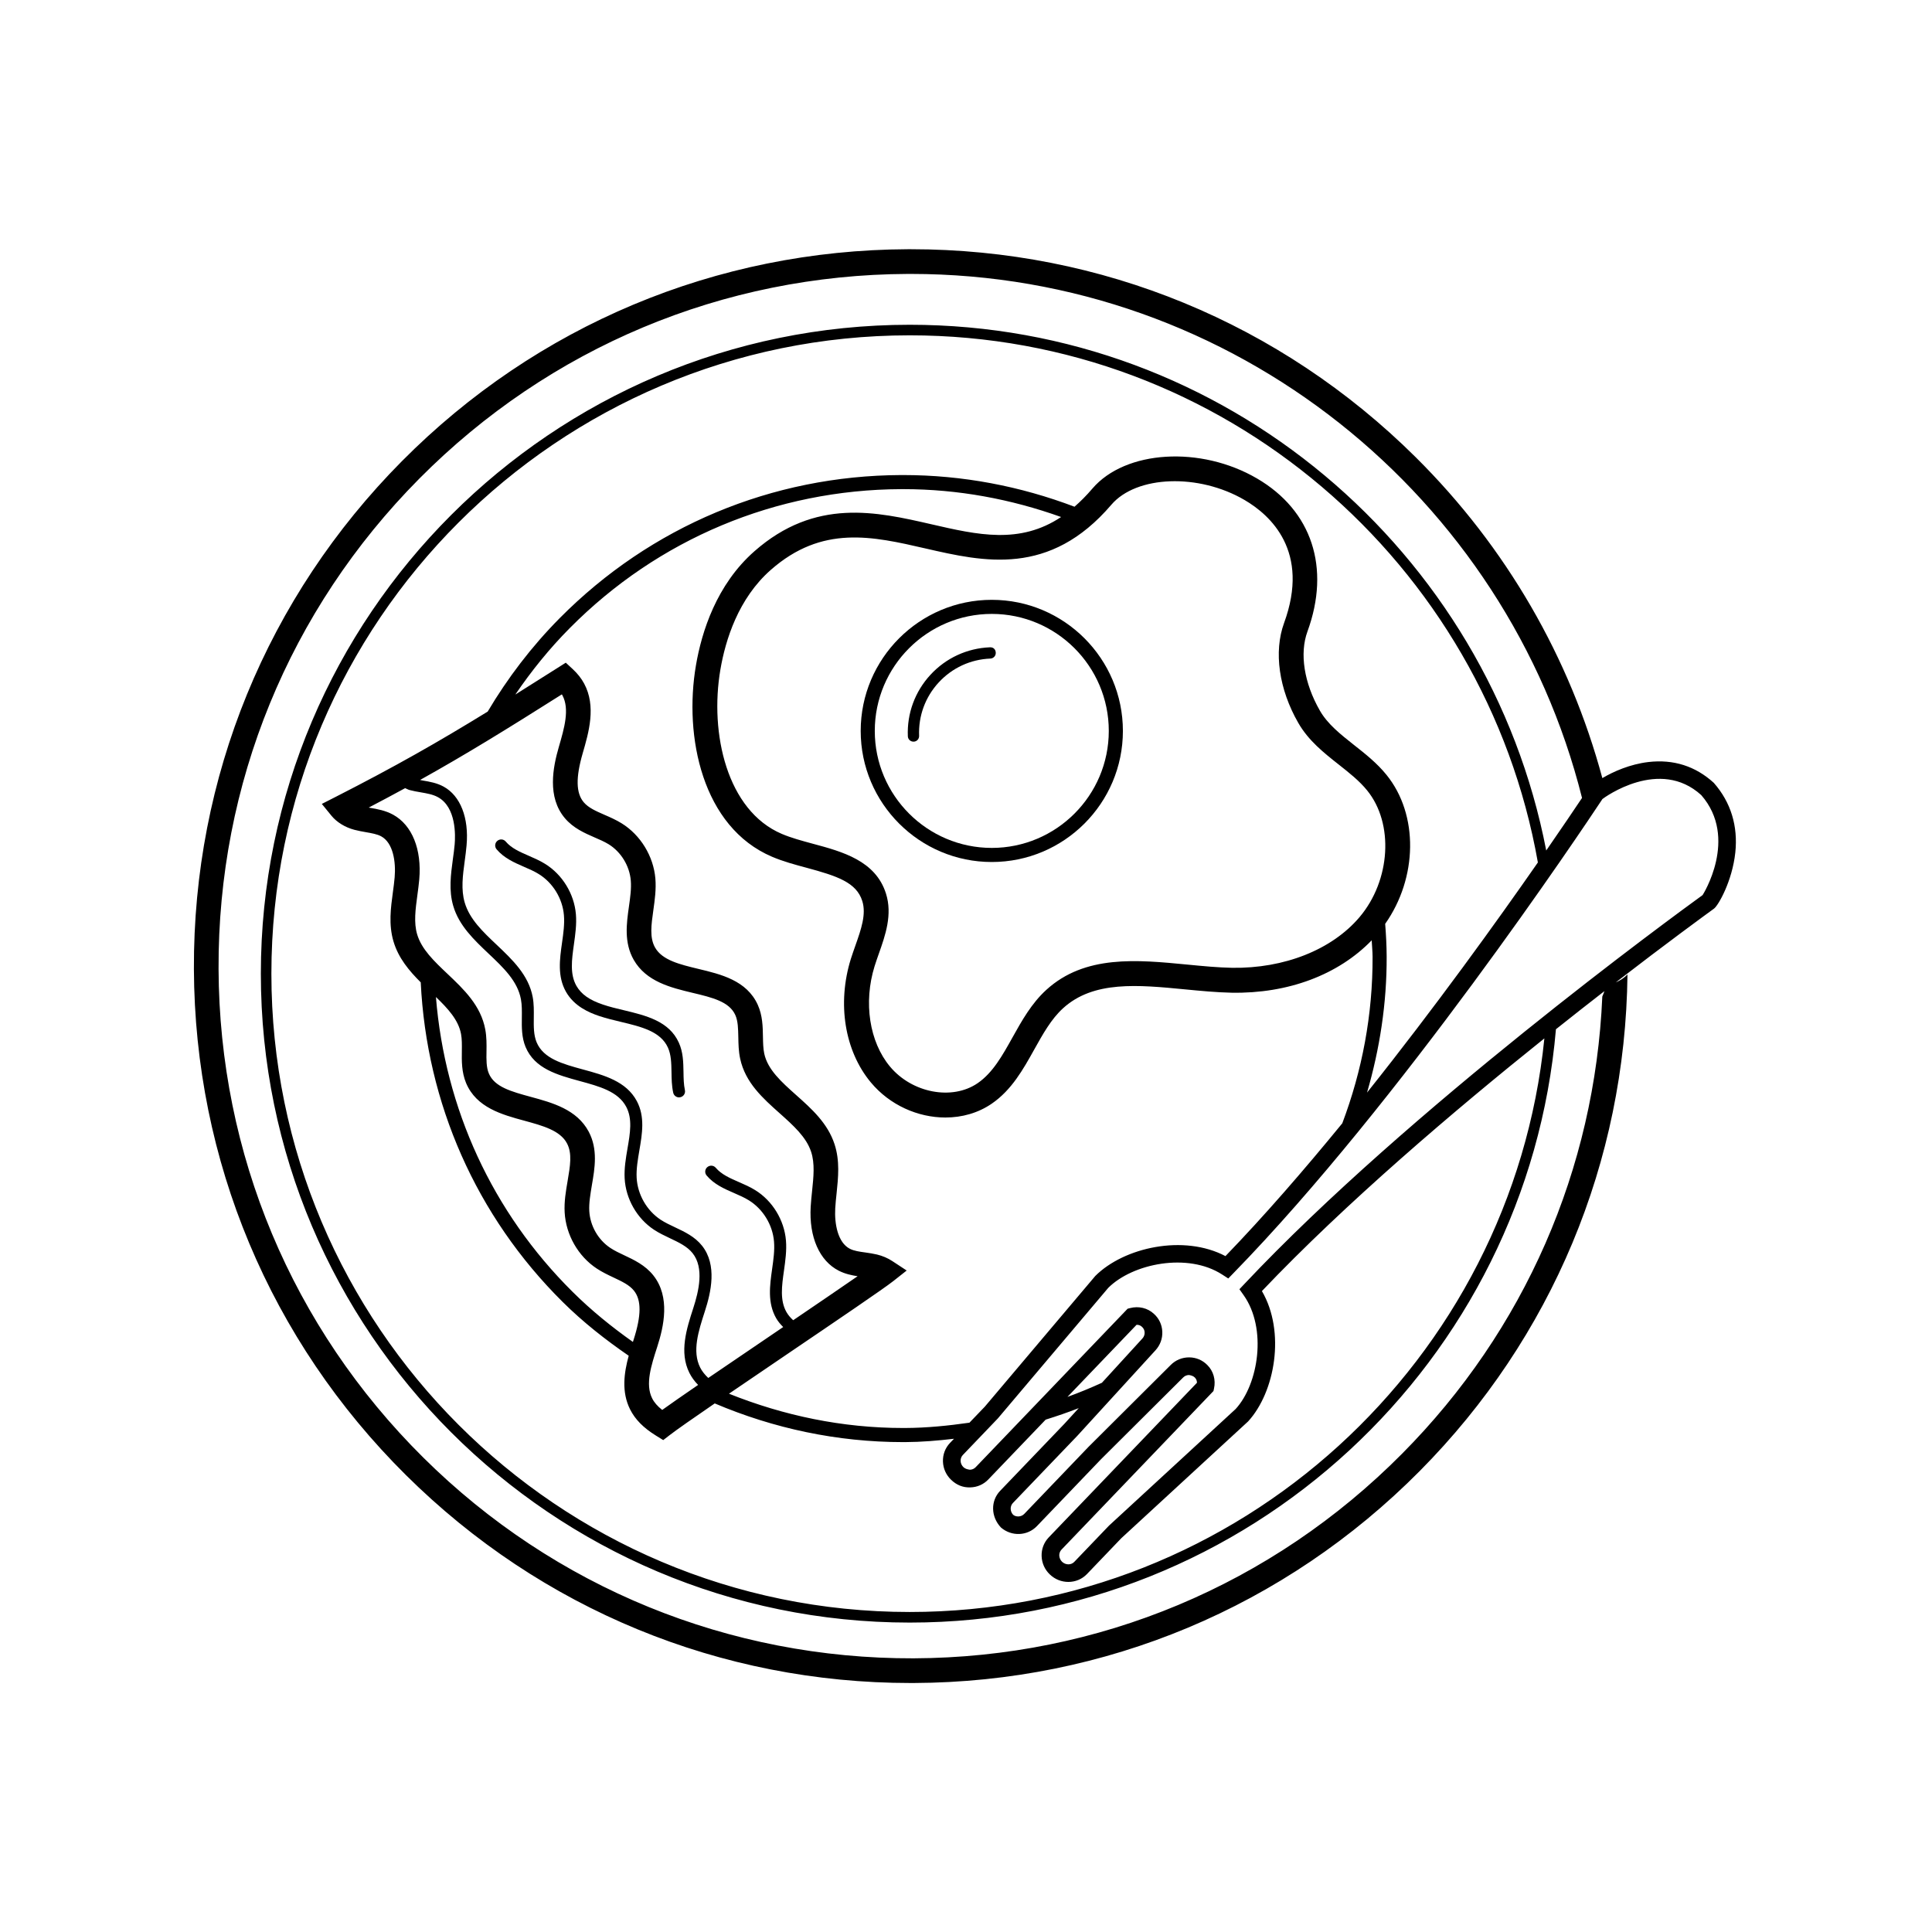
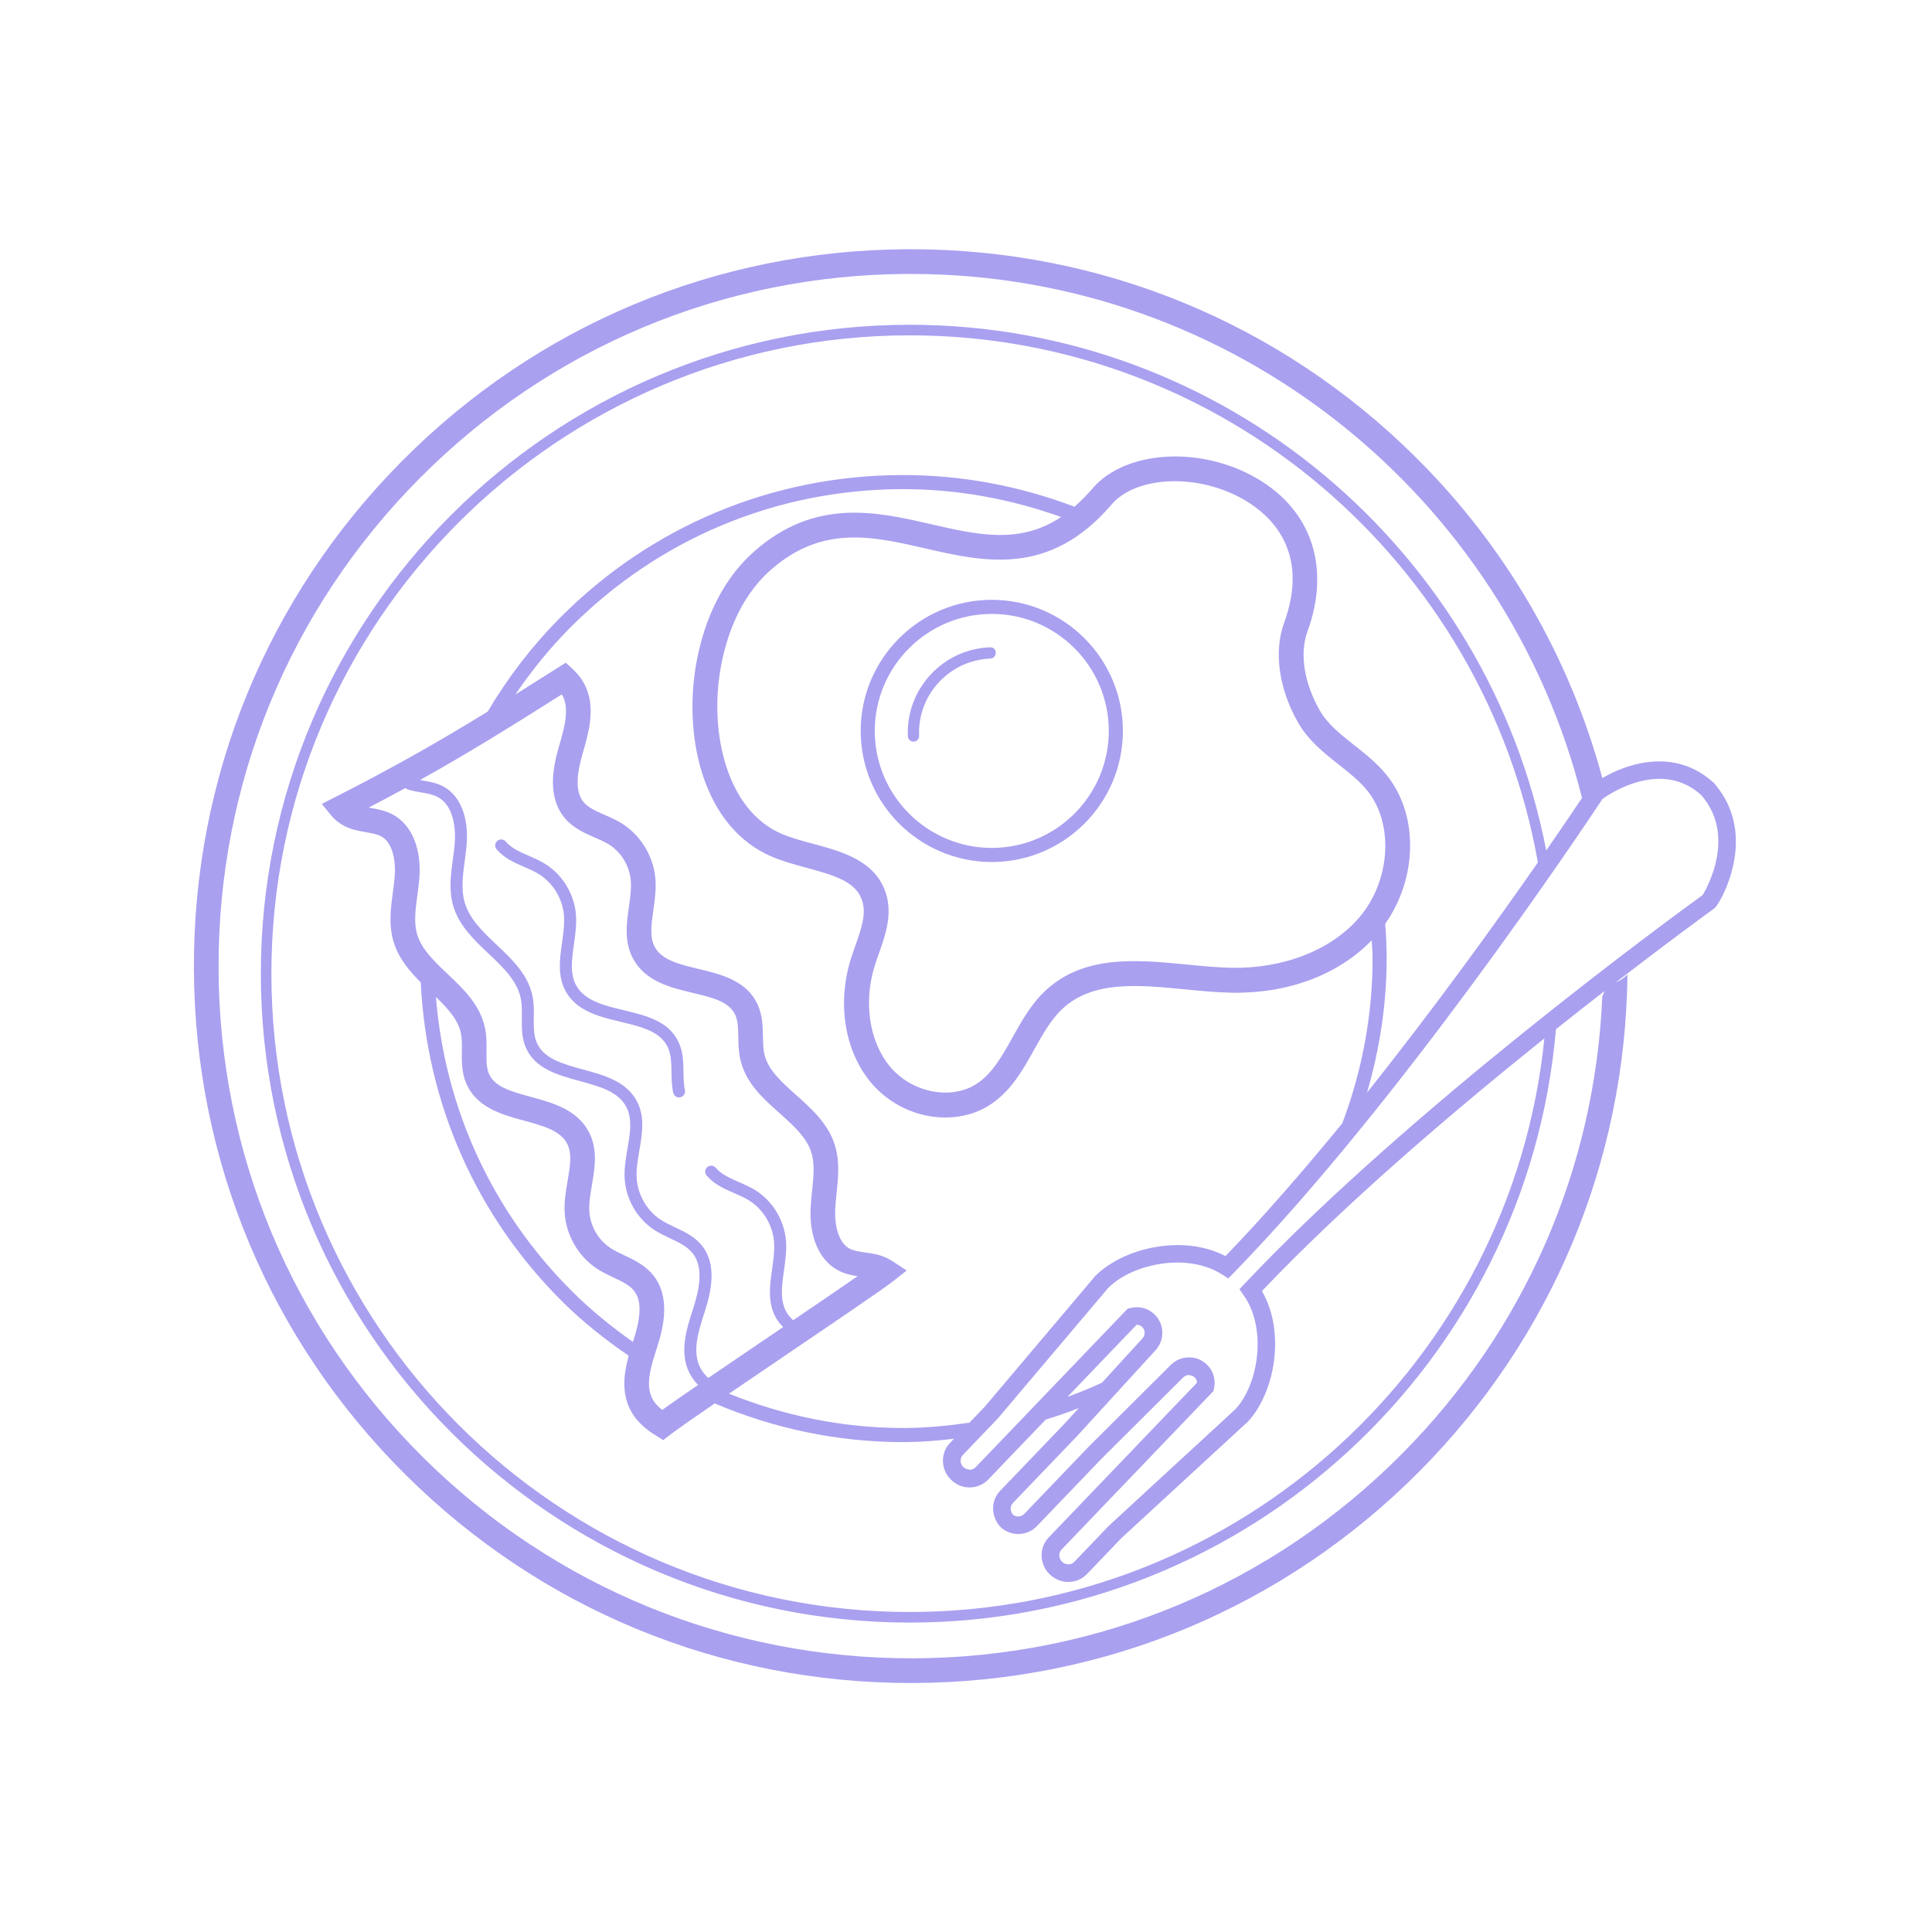
<svg xmlns="http://www.w3.org/2000/svg" width="400" zoomAndPan="magnify" viewBox="0 0 300 300" height="400" preserveAspectRatio="xMidYMid meet" version="1.0">
  <defs>
    <clipPath id="eea9982d6d">
      <path d="M 30 38.699 L 270 38.699 L 270 261.449 L 30 261.449 Z M 30 38.699 " clip-rule="nonzero" />
    </clipPath>
  </defs>
-   <path fill="currentColor" d="M 154.004 131.664 C 143.988 131.664 135.836 123.516 135.836 113.496 C 135.836 103.477 143.984 95.328 154.004 95.328 C 164.027 95.328 172.172 103.477 172.172 113.496 C 172.172 123.516 164.023 131.664 154.004 131.664 Z M 154.004 93.141 C 142.781 93.141 133.648 102.273 133.648 113.5 C 133.648 124.723 142.781 133.852 154.004 133.852 C 165.23 133.852 174.363 124.723 174.363 113.5 C 174.363 102.273 165.23 93.141 154.004 93.141 " fill-opacity="1" fill-rule="nonzero" />
-   <path fill="currentColor" d="M 153.719 100.512 C 150.164 100.656 146.883 102.176 144.48 104.781 C 142.074 107.387 140.824 110.781 140.969 114.328 C 140.988 114.801 141.375 115.164 141.848 115.164 C 141.859 115.164 141.871 115.164 141.883 115.164 C 142.363 115.148 142.738 114.742 142.719 114.258 C 142.594 111.172 143.676 108.227 145.766 105.965 C 147.855 103.703 150.703 102.387 153.785 102.262 C 154.27 102.242 154.641 101.836 154.621 101.352 C 154.605 100.867 154.277 100.484 153.719 100.512 " fill-opacity="1" fill-rule="nonzero" />
-   <path fill="currentColor" d="M 81.375 134.602 C 82.195 134.953 82.969 135.293 83.664 135.727 C 85.855 137.078 87.352 139.527 87.566 142.113 C 87.684 143.477 87.477 144.953 87.273 146.383 C 86.906 148.961 86.535 151.633 87.895 154.023 C 89.176 156.254 91.434 157.223 93.016 157.758 C 94.117 158.125 95.281 158.406 96.414 158.676 C 99.582 159.434 102.574 160.152 103.715 162.668 C 104.223 163.793 104.246 165.098 104.27 166.48 C 104.285 167.527 104.301 168.602 104.535 169.668 C 104.625 170.105 105.016 170.402 105.441 170.402 C 105.508 170.402 105.574 170.395 105.641 170.375 C 106.141 170.27 106.461 169.777 106.352 169.273 C 106.164 168.387 106.145 167.441 106.133 166.449 C 106.105 164.934 106.082 163.375 105.406 161.895 C 103.891 158.551 100.312 157.695 96.852 156.863 C 95.75 156.602 94.645 156.34 93.617 155.988 C 91.523 155.285 90.262 154.391 89.512 153.094 C 88.469 151.258 88.785 149.016 89.117 146.645 C 89.332 145.109 89.559 143.523 89.426 141.957 C 89.16 138.793 87.328 135.801 84.641 134.141 C 83.832 133.637 82.961 133.262 82.121 132.891 C 80.727 132.289 79.41 131.715 78.535 130.68 C 78.199 130.281 77.617 130.238 77.223 130.57 C 76.828 130.902 76.781 131.488 77.113 131.883 C 78.273 133.25 79.848 133.938 81.375 134.602 " fill-opacity="1" fill-rule="nonzero" />
+   <path fill="#a9a0f0" d="M 154.004 131.664 C 143.988 131.664 135.836 123.516 135.836 113.496 C 135.836 103.477 143.984 95.328 154.004 95.328 C 164.027 95.328 172.172 103.477 172.172 113.496 C 172.172 123.516 164.023 131.664 154.004 131.664 Z M 154.004 93.141 C 142.781 93.141 133.648 102.273 133.648 113.5 C 133.648 124.723 142.781 133.852 154.004 133.852 C 165.23 133.852 174.363 124.723 174.363 113.5 C 174.363 102.273 165.23 93.141 154.004 93.141 " fill-opacity="1" fill-rule="nonzero" />
+   <path fill="#a9a0f0" d="M 153.719 100.512 C 150.164 100.656 146.883 102.176 144.48 104.781 C 142.074 107.387 140.824 110.781 140.969 114.328 C 140.988 114.801 141.375 115.164 141.848 115.164 C 141.859 115.164 141.871 115.164 141.883 115.164 C 142.363 115.148 142.738 114.742 142.719 114.258 C 142.594 111.172 143.676 108.227 145.766 105.965 C 147.855 103.703 150.703 102.387 153.785 102.262 C 154.27 102.242 154.641 101.836 154.621 101.352 C 154.605 100.867 154.277 100.484 153.719 100.512 " fill-opacity="1" fill-rule="nonzero" />
+   <path fill="#a9a0f0" d="M 81.375 134.602 C 82.195 134.953 82.969 135.293 83.664 135.727 C 85.855 137.078 87.352 139.527 87.566 142.113 C 87.684 143.477 87.477 144.953 87.273 146.383 C 86.906 148.961 86.535 151.633 87.895 154.023 C 89.176 156.254 91.434 157.223 93.016 157.758 C 94.117 158.125 95.281 158.406 96.414 158.676 C 99.582 159.434 102.574 160.152 103.715 162.668 C 104.223 163.793 104.246 165.098 104.27 166.48 C 104.285 167.527 104.301 168.602 104.535 169.668 C 104.625 170.105 105.016 170.402 105.441 170.402 C 105.508 170.402 105.574 170.395 105.641 170.375 C 106.141 170.27 106.461 169.777 106.352 169.273 C 106.164 168.387 106.145 167.441 106.133 166.449 C 106.105 164.934 106.082 163.375 105.406 161.895 C 103.891 158.551 100.312 157.695 96.852 156.863 C 95.75 156.602 94.645 156.34 93.617 155.988 C 91.523 155.285 90.262 154.391 89.512 153.094 C 88.469 151.258 88.785 149.016 89.117 146.645 C 89.332 145.109 89.559 143.523 89.426 141.957 C 89.16 138.793 87.328 135.801 84.641 134.141 C 83.832 133.637 82.961 133.262 82.121 132.891 C 80.727 132.289 79.41 131.715 78.535 130.68 C 78.199 130.281 77.617 130.238 77.223 130.57 C 76.828 130.902 76.781 131.488 77.113 131.883 C 78.273 133.25 79.848 133.938 81.375 134.602 " fill-opacity="1" fill-rule="nonzero" />
  <g clip-path="url(#eea9982d6d)">
-     <path fill="currentColor" d="M 264.379 138.988 C 259.785 142.32 218.73 172.293 193.227 199.375 L 192.457 200.191 L 193.105 201.105 C 196.781 206.289 195.422 214.91 191.875 218.785 L 172.199 236.906 L 166.809 242.531 C 166.32 243.043 165.473 243.035 164.918 242.512 C 164.656 242.254 164.5 241.91 164.484 241.543 C 164.473 241.199 164.594 240.875 164.824 240.629 L 188.426 216 L 188.508 215.625 C 188.809 214.262 188.414 212.895 187.48 211.969 C 186.73 211.199 185.727 210.777 184.652 210.773 C 184.648 210.773 184.641 210.773 184.633 210.773 C 183.559 210.773 182.551 211.188 181.789 211.953 L 169.027 224.664 L 159.039 235.086 C 158.566 235.574 157.762 235.586 157.32 235.215 C 156.828 234.688 156.809 233.887 157.277 233.391 L 167.289 222.949 L 179.418 209.68 C 180.152 208.879 180.531 207.848 180.48 206.77 C 180.434 205.699 179.965 204.711 179.18 204.012 C 178.207 203.102 176.812 202.77 175.469 203.121 L 175.094 203.219 L 151.488 227.84 C 151.258 228.074 150.949 228.211 150.605 228.219 C 150.242 228.168 149.883 228.086 149.605 227.824 C 149.332 227.559 149.172 227.215 149.164 226.855 C 149.152 226.508 149.273 226.184 149.5 225.941 L 154.949 220.25 L 172.09 199.977 C 175.887 196.188 184.449 194.457 189.785 197.914 L 190.727 198.52 L 191.504 197.719 C 217.379 171.203 245.664 128.848 248.805 124.105 L 248.797 124.094 C 249.184 123.789 257.711 117.574 264.172 123.465 C 270.008 130.152 264.391 138.984 264.379 138.988 Z M 171.105 214.715 C 169.352 215.516 167.57 216.254 165.754 216.91 L 176.48 205.719 C 176.766 205.707 177.051 205.77 177.324 206.027 C 177.578 206.254 177.73 206.562 177.738 206.898 C 177.754 207.246 177.633 207.574 177.398 207.832 Z M 215.32 148.539 C 215.312 146.832 215.223 145.141 215.09 143.453 C 220.109 136.344 220.328 126.516 215.289 120.312 C 213.812 118.488 212.004 117.062 210.258 115.688 C 208.148 114.016 206.148 112.441 204.945 110.336 C 202.496 106.062 201.77 101.473 203.02 98.062 C 206.637 88.16 203.711 79.277 195.195 74.301 C 186.438 69.176 174.727 69.898 169.625 75.867 C 168.699 76.953 167.773 77.879 166.848 78.684 C 158.453 75.5 149.488 73.766 140.246 73.766 L 139.93 73.766 C 119.875 73.844 101.051 81.727 86.926 95.969 C 82.543 100.387 78.824 105.281 75.727 110.496 C 67.973 115.262 61.344 119.035 52.09 123.754 L 49.973 124.832 L 51.477 126.676 C 52.293 127.672 53.586 128.469 55.016 128.848 C 55.605 129.004 56.207 129.113 56.812 129.219 C 57.711 129.379 58.559 129.52 59.195 129.867 C 61.055 130.887 61.488 133.824 61.281 136.234 C 61.219 136.988 61.113 137.75 61.012 138.504 C 60.676 140.988 60.328 143.555 61.094 146.164 C 61.859 148.762 63.52 150.73 65.332 152.539 C 66.242 171.312 73.934 188.832 87.359 202.152 C 90.539 205.309 94.016 208.035 97.625 210.52 C 96.895 213.188 96.484 216.137 97.836 218.84 C 98.621 220.406 99.898 221.707 101.855 222.918 L 102.984 223.617 L 104.039 222.805 C 105.039 222.031 107.633 220.219 110.984 217.922 C 120.125 221.805 130 223.93 140.227 223.93 L 140.539 223.93 C 143.102 223.918 145.625 223.703 148.137 223.41 L 147.523 224.051 C 146.773 224.832 146.383 225.867 146.422 226.957 C 146.457 228.039 146.914 229.047 147.707 229.801 C 148.512 230.57 149.5 231.004 150.664 230.961 C 151.73 230.938 152.727 230.504 153.457 229.738 L 162.371 220.441 C 164.105 219.898 165.82 219.316 167.508 218.652 L 165.281 221.086 L 155.293 231.504 C 153.82 233.047 153.832 235.5 155.426 237.191 C 157.078 238.613 159.527 238.52 161.008 236.977 L 170.973 226.582 L 183.719 213.895 C 183.965 213.648 184.285 213.512 184.629 213.512 C 184.906 213.555 185.285 213.645 185.535 213.902 C 185.793 214.156 185.863 214.469 185.863 214.715 L 162.84 238.734 C 162.094 239.516 161.703 240.551 161.742 241.641 C 161.781 242.723 162.23 243.73 163.02 244.48 C 163.828 245.258 164.867 245.641 165.895 245.641 C 166.953 245.641 167.996 245.234 168.777 244.426 L 174.109 238.859 L 193.809 220.715 C 197.996 216.145 199.641 206.801 195.949 200.477 C 208.953 186.797 225.812 172.453 239.809 161.242 C 234.754 211.188 192.516 250.309 141.262 250.309 C 86.605 250.309 42.141 205.844 42.141 151.191 C 42.141 96.543 86.605 52.07 141.262 52.07 C 190.02 52.07 230.594 87.48 238.801 133.922 C 232.445 143.059 222.898 156.332 212.273 169.656 C 214.246 162.871 215.348 155.801 215.32 148.539 Z M 201.598 112.254 C 203.176 115.004 205.559 116.891 207.867 118.711 C 209.52 120.016 211.086 121.25 212.293 122.742 C 216.469 127.879 215.938 136.699 211.117 142.402 C 206.809 147.496 199.383 150.402 191.324 150.281 C 189.094 150.238 186.805 150.016 184.379 149.781 C 176.555 149.023 168.457 148.238 162.469 153.707 C 160.172 155.801 158.672 158.488 157.223 161.086 C 155.652 163.906 154.164 166.574 151.82 168.188 C 147.859 170.914 141.613 169.73 138.188 165.605 C 134.996 161.77 134.059 155.664 135.801 150.047 C 136.004 149.398 136.234 148.742 136.465 148.086 C 137.473 145.238 138.613 142.008 137.566 138.73 C 135.945 133.637 130.785 132.242 126.234 131.02 C 124.488 130.547 122.84 130.102 121.391 129.484 C 112.891 125.863 110.164 113.902 111.863 103.961 C 112.652 99.352 114.648 92.926 119.684 88.496 C 127.664 81.477 135.457 83.266 143.707 85.164 C 152.742 87.238 162.977 89.59 172.566 78.379 C 176.465 73.816 186.133 73.469 193.25 77.637 C 197.289 79.996 203.461 85.617 199.391 96.738 C 197.762 101.199 198.582 107.008 201.598 112.254 Z M 87.246 107.82 C 87.277 107.871 87.309 107.914 87.332 107.969 C 88.48 110.109 87.629 113.051 86.777 115.977 C 85.852 119.16 84.941 123.773 87.715 127.047 C 89.02 128.594 90.781 129.363 92.336 130.039 C 93.082 130.359 93.824 130.68 94.508 131.094 C 96.438 132.289 97.754 134.445 97.949 136.727 C 98.055 137.98 97.863 139.34 97.66 140.777 C 97.289 143.398 96.871 146.359 98.406 149.047 C 100.348 152.438 104.176 153.359 107.547 154.168 C 110.602 154.895 113.238 155.531 114.176 157.605 C 114.602 158.543 114.617 159.746 114.645 161.023 C 114.664 162.113 114.684 163.242 114.934 164.402 C 115.738 168.117 118.445 170.531 121.066 172.867 C 123.195 174.77 125.199 176.559 125.953 178.859 C 126.547 180.672 126.328 182.738 126.102 184.922 C 126.016 185.746 125.93 186.57 125.883 187.387 C 125.609 192.078 127.242 195.785 130.246 197.316 C 131.219 197.812 132.227 198.027 133.168 198.172 C 130.645 199.918 126.984 202.41 123.168 205.004 C 122.75 204.625 122.398 204.219 122.129 203.754 C 121.082 201.918 121.398 199.676 121.734 197.301 C 121.949 195.766 122.172 194.18 122.043 192.617 C 121.777 189.449 119.945 186.449 117.258 184.797 C 116.449 184.293 115.574 183.918 114.73 183.547 C 113.344 182.945 112.023 182.367 111.148 181.336 C 110.812 180.938 110.23 180.898 109.836 181.227 C 109.441 181.555 109.395 182.145 109.727 182.535 C 110.887 183.906 112.461 184.594 113.992 185.258 C 114.812 185.613 115.586 185.953 116.285 186.387 C 118.473 187.738 119.973 190.188 120.188 192.777 C 120.305 194.137 120.098 195.613 119.895 197.043 C 119.531 199.625 119.156 202.297 120.52 204.688 C 120.812 205.199 121.195 205.645 121.613 206.062 C 121.172 206.359 120.738 206.656 120.297 206.957 C 116.723 209.379 113.098 211.836 109.98 213.969 C 109.434 213.453 109.008 212.922 108.719 212.344 C 107.449 209.812 108.453 206.699 109.453 203.609 C 110.402 200.676 111.391 196.426 109.012 193.434 C 107.895 192.031 106.34 191.293 104.832 190.582 C 104.023 190.203 103.258 189.84 102.574 189.391 C 100.422 187.969 98.996 185.473 98.859 182.883 C 98.785 181.523 99.039 180.051 99.281 178.625 C 99.723 176.055 100.176 173.398 98.883 170.973 C 97.238 167.895 93.816 166.961 90.508 166.062 C 87.363 165.203 84.398 164.395 83.328 161.852 C 82.855 160.711 82.871 159.406 82.887 158.027 C 82.898 156.98 82.918 155.902 82.719 154.828 C 82.086 151.41 79.57 149.023 77.133 146.715 C 74.961 144.664 72.914 142.723 72.16 140.148 C 71.566 138.117 71.855 135.957 72.164 133.668 C 72.27 132.867 72.383 132.059 72.449 131.258 C 72.828 126.984 71.492 123.578 68.895 122.152 C 67.848 121.574 66.719 121.379 65.629 121.195 C 65.496 121.172 65.363 121.137 65.227 121.113 C 72.359 117.141 78.688 113.234 87.246 107.82 Z M 72.371 168.168 C 73.973 171.992 77.93 173.074 81.426 174.023 C 84.281 174.801 86.977 175.539 88.035 177.531 C 88.875 179.098 88.531 181.074 88.141 183.363 C 87.871 184.941 87.586 186.57 87.68 188.258 C 87.871 191.73 89.777 195.078 92.668 196.98 C 93.484 197.52 94.383 197.953 95.273 198.371 C 96.598 198.996 97.742 199.535 98.445 200.422 C 99.609 201.879 99.598 204.273 98.387 208.031 C 98.348 208.141 98.312 208.262 98.277 208.375 C 94.984 206.043 91.824 203.488 88.906 200.59 C 76.438 188.223 69.086 172.129 67.691 154.816 C 69.551 156.605 71.191 158.383 71.59 160.559 C 71.738 161.355 71.727 162.25 71.715 163.195 C 71.691 164.734 71.672 166.477 72.371 168.168 Z M 101.445 198.035 C 100.184 196.453 98.445 195.629 96.91 194.91 C 96.18 194.566 95.441 194.223 94.777 193.781 C 92.879 192.527 91.629 190.336 91.504 188.043 C 91.438 186.793 91.672 185.441 91.91 184.008 C 92.359 181.406 92.867 178.453 91.414 175.723 C 89.574 172.27 85.781 171.234 82.434 170.324 C 79.402 169.496 76.781 168.789 75.906 166.684 C 75.504 165.734 75.52 164.523 75.543 163.246 C 75.559 162.156 75.57 161.027 75.355 159.859 C 74.66 156.125 72.027 153.629 69.48 151.215 C 67.41 149.254 65.457 147.402 64.773 145.078 C 64.234 143.25 64.516 141.191 64.809 139.008 C 64.922 138.191 65.027 137.371 65.102 136.562 C 65.508 131.883 63.992 128.121 61.039 126.504 C 59.848 125.852 58.586 125.629 57.473 125.441 C 57.402 125.43 57.328 125.418 57.254 125.402 C 59.246 124.363 61.102 123.367 62.91 122.383 C 63.152 122.477 63.359 122.617 63.613 122.68 C 64.172 122.832 64.742 122.93 65.312 123.027 C 66.293 123.199 67.227 123.355 68.004 123.785 C 70.871 125.359 70.715 129.781 70.602 131.098 C 70.535 131.871 70.43 132.645 70.32 133.418 C 70 135.801 69.668 138.258 70.379 140.668 C 71.27 143.727 73.602 145.934 75.855 148.07 C 78.176 150.262 80.367 152.34 80.891 155.168 C 81.055 156.059 81.043 157.004 81.031 158.004 C 81.012 159.512 80.992 161.074 81.609 162.57 C 83.023 165.957 86.578 166.922 90.02 167.863 C 93.082 168.695 95.977 169.484 97.234 171.855 C 98.23 173.719 97.848 175.953 97.441 178.316 C 97.18 179.84 96.91 181.418 96.996 182.988 C 97.168 186.16 98.91 189.207 101.543 190.945 C 102.336 191.473 103.199 191.875 104.031 192.273 C 105.398 192.922 106.699 193.531 107.547 194.594 C 109.371 196.883 108.496 200.516 107.652 203.121 C 106.613 206.328 105.438 209.969 107.051 213.184 C 107.387 213.852 107.832 214.473 108.402 215.051 C 106.066 216.648 104.105 218.02 102.828 218.934 C 102.094 218.359 101.578 217.766 101.262 217.125 C 100.172 214.953 101.117 212.035 102.055 209.137 C 103.074 205.98 104.117 201.395 101.445 198.035 Z M 150.535 220.914 C 147.242 221.387 143.918 221.723 140.535 221.738 C 140.43 221.738 140.328 221.738 140.23 221.738 C 130.801 221.738 121.695 219.82 113.195 216.414 C 116.055 214.461 119.262 212.285 122.441 210.129 C 130.031 204.98 137.203 200.117 138.707 198.93 L 140.789 197.285 L 138.57 195.828 C 137.859 195.355 137.031 195.008 136.176 194.801 C 135.582 194.66 134.98 194.574 134.375 194.484 C 133.473 194.363 132.617 194.242 131.973 193.914 C 130.086 192.949 129.559 190.027 129.695 187.617 C 129.738 186.859 129.82 186.098 129.902 185.332 C 130.16 182.84 130.434 180.266 129.59 177.68 C 128.52 174.395 126.02 172.172 123.605 170.02 C 121.348 168.004 119.207 166.098 118.672 163.602 C 118.504 162.809 118.488 161.914 118.469 160.969 C 118.445 159.43 118.414 157.688 117.664 156.023 C 115.949 152.246 111.957 151.289 108.438 150.449 C 105.562 149.754 102.848 149.105 101.727 147.148 C 100.844 145.602 101.129 143.621 101.453 141.32 C 101.676 139.73 101.906 138.09 101.766 136.41 C 101.469 132.945 99.461 129.656 96.52 127.84 C 95.691 127.328 94.777 126.918 93.871 126.527 C 92.531 125.941 91.375 125.438 90.645 124.578 C 89.438 123.152 89.383 120.758 90.48 116.973 C 91.426 113.719 92.602 109.672 90.707 106.148 C 90.27 105.336 89.691 104.605 88.938 103.902 L 87.855 102.902 L 86.609 103.691 C 84.246 105.191 82.094 106.547 80.02 107.848 C 82.512 104.191 85.309 100.711 88.492 97.512 C 102.203 83.688 120.477 76.031 139.949 75.953 C 140.055 75.953 140.152 75.953 140.254 75.953 C 148.754 75.953 156.992 77.496 164.77 80.281 C 158.344 84.547 151.859 83.078 144.582 81.398 C 136.148 79.465 126.605 77.266 117.141 85.602 C 111.258 90.777 108.957 98.09 108.066 103.312 C 106.168 114.395 109.059 128.426 119.883 133.035 C 121.578 133.758 123.434 134.262 125.23 134.742 C 130.008 136.031 132.977 137.02 133.891 139.898 C 134.543 141.949 133.715 144.301 132.836 146.797 C 132.586 147.504 132.34 148.207 132.117 148.902 C 129.965 155.832 131.152 163.18 135.219 168.07 C 138.168 171.617 142.547 173.527 146.797 173.527 C 149.371 173.527 151.887 172.832 154.012 171.367 C 157.098 169.242 158.879 166.051 160.598 162.965 C 161.957 160.531 163.238 158.23 165.07 156.562 C 169.801 152.25 176.699 152.922 184.012 153.629 C 186.402 153.859 188.871 154.098 191.246 154.148 C 200.055 154.305 207.824 151.348 212.996 146.012 C 213.035 146.855 213.129 147.695 213.133 148.551 C 213.168 157.543 211.512 166.258 208.43 174.426 C 202.496 181.68 196.332 188.789 190.289 195.047 C 183.816 191.637 174.547 193.672 170.078 198.129 L 152.922 218.426 Z M 248.805 154.738 C 247.656 181.523 236.742 206.559 217.73 225.715 C 197.516 246.098 170.566 257.391 141.859 257.504 C 113.273 257.586 86.109 246.551 65.727 226.328 C 45.344 206.109 34.055 179.164 33.938 150.457 C 33.82 121.742 44.891 94.707 65.113 74.32 C 85.336 53.941 112.281 42.652 140.988 42.535 C 141.137 42.535 141.281 42.535 141.43 42.535 C 191.645 42.535 233.949 77.191 245.656 123.902 C 244.535 125.582 242.617 128.418 240.098 132.066 C 231.121 85.633 190.27 50.43 141.262 50.43 C 85.707 50.43 40.504 95.633 40.504 151.191 C 40.504 206.754 85.707 251.953 141.262 251.953 C 193.91 251.953 237.203 211.348 241.605 159.82 C 244.238 157.723 246.773 155.727 249.133 153.902 C 249.02 154.18 248.934 154.48 248.805 154.738 Z M 266.117 121.559 C 263.266 118.957 259.84 117.875 255.961 118.328 C 253.113 118.664 250.547 119.797 248.812 120.824 C 243.766 102.129 233.934 84.992 219.82 70.988 C 198.82 50.152 171 38.699 141.438 38.699 L 140.977 38.699 C 111.242 38.82 83.332 50.512 62.395 71.625 C 41.457 92.734 29.988 120.734 30.109 150.473 C 30.234 180.207 41.926 208.113 63.035 229.051 C 84.035 249.887 111.855 261.34 141.418 261.336 L 141.883 261.336 C 171.617 261.215 199.523 249.523 220.461 228.414 C 240.992 207.719 252.387 180.387 252.715 151.301 C 252.191 151.875 251.562 152.258 250.895 152.547 C 258.762 146.477 264.555 142.25 266.156 141.086 C 266.82 140.594 268.977 136.844 269.457 132.383 C 269.891 128.285 268.777 124.582 266.117 121.559 " fill-opacity="1" fill-rule="nonzero" />
+     <path fill="#a9a0f0" d="M 264.379 138.988 C 259.785 142.32 218.73 172.293 193.227 199.375 L 192.457 200.191 L 193.105 201.105 C 196.781 206.289 195.422 214.91 191.875 218.785 L 172.199 236.906 L 166.809 242.531 C 166.32 243.043 165.473 243.035 164.918 242.512 C 164.656 242.254 164.5 241.91 164.484 241.543 C 164.473 241.199 164.594 240.875 164.824 240.629 L 188.426 216 L 188.508 215.625 C 188.809 214.262 188.414 212.895 187.48 211.969 C 186.73 211.199 185.727 210.777 184.652 210.773 C 184.648 210.773 184.641 210.773 184.633 210.773 C 183.559 210.773 182.551 211.188 181.789 211.953 L 169.027 224.664 L 159.039 235.086 C 158.566 235.574 157.762 235.586 157.32 235.215 C 156.828 234.688 156.809 233.887 157.277 233.391 L 167.289 222.949 L 179.418 209.68 C 180.152 208.879 180.531 207.848 180.48 206.77 C 180.434 205.699 179.965 204.711 179.18 204.012 C 178.207 203.102 176.812 202.77 175.469 203.121 L 175.094 203.219 L 151.488 227.84 C 151.258 228.074 150.949 228.211 150.605 228.219 C 150.242 228.168 149.883 228.086 149.605 227.824 C 149.332 227.559 149.172 227.215 149.164 226.855 C 149.152 226.508 149.273 226.184 149.5 225.941 L 154.949 220.25 L 172.09 199.977 C 175.887 196.188 184.449 194.457 189.785 197.914 L 190.727 198.52 L 191.504 197.719 C 217.379 171.203 245.664 128.848 248.805 124.105 L 248.797 124.094 C 249.184 123.789 257.711 117.574 264.172 123.465 C 270.008 130.152 264.391 138.984 264.379 138.988 Z M 171.105 214.715 C 169.352 215.516 167.57 216.254 165.754 216.91 L 176.48 205.719 C 176.766 205.707 177.051 205.77 177.324 206.027 C 177.578 206.254 177.73 206.562 177.738 206.898 C 177.754 207.246 177.633 207.574 177.398 207.832 Z M 215.32 148.539 C 215.312 146.832 215.223 145.141 215.09 143.453 C 220.109 136.344 220.328 126.516 215.289 120.312 C 213.812 118.488 212.004 117.062 210.258 115.688 C 208.148 114.016 206.148 112.441 204.945 110.336 C 202.496 106.062 201.77 101.473 203.02 98.062 C 206.637 88.16 203.711 79.277 195.195 74.301 C 186.438 69.176 174.727 69.898 169.625 75.867 C 168.699 76.953 167.773 77.879 166.848 78.684 C 158.453 75.5 149.488 73.766 140.246 73.766 L 139.93 73.766 C 119.875 73.844 101.051 81.727 86.926 95.969 C 82.543 100.387 78.824 105.281 75.727 110.496 C 67.973 115.262 61.344 119.035 52.09 123.754 L 49.973 124.832 L 51.477 126.676 C 52.293 127.672 53.586 128.469 55.016 128.848 C 55.605 129.004 56.207 129.113 56.812 129.219 C 57.711 129.379 58.559 129.52 59.195 129.867 C 61.055 130.887 61.488 133.824 61.281 136.234 C 61.219 136.988 61.113 137.75 61.012 138.504 C 60.676 140.988 60.328 143.555 61.094 146.164 C 61.859 148.762 63.52 150.73 65.332 152.539 C 66.242 171.312 73.934 188.832 87.359 202.152 C 90.539 205.309 94.016 208.035 97.625 210.52 C 96.895 213.188 96.484 216.137 97.836 218.84 C 98.621 220.406 99.898 221.707 101.855 222.918 L 102.984 223.617 L 104.039 222.805 C 105.039 222.031 107.633 220.219 110.984 217.922 C 120.125 221.805 130 223.93 140.227 223.93 L 140.539 223.93 C 143.102 223.918 145.625 223.703 148.137 223.41 L 147.523 224.051 C 146.773 224.832 146.383 225.867 146.422 226.957 C 146.457 228.039 146.914 229.047 147.707 229.801 C 148.512 230.57 149.5 231.004 150.664 230.961 C 151.73 230.938 152.727 230.504 153.457 229.738 L 162.371 220.441 C 164.105 219.898 165.82 219.316 167.508 218.652 L 165.281 221.086 L 155.293 231.504 C 153.82 233.047 153.832 235.5 155.426 237.191 C 157.078 238.613 159.527 238.52 161.008 236.977 L 170.973 226.582 L 183.719 213.895 C 183.965 213.648 184.285 213.512 184.629 213.512 C 184.906 213.555 185.285 213.645 185.535 213.902 C 185.793 214.156 185.863 214.469 185.863 214.715 L 162.84 238.734 C 162.094 239.516 161.703 240.551 161.742 241.641 C 161.781 242.723 162.23 243.73 163.02 244.48 C 163.828 245.258 164.867 245.641 165.895 245.641 C 166.953 245.641 167.996 245.234 168.777 244.426 L 174.109 238.859 L 193.809 220.715 C 197.996 216.145 199.641 206.801 195.949 200.477 C 208.953 186.797 225.812 172.453 239.809 161.242 C 234.754 211.188 192.516 250.309 141.262 250.309 C 86.605 250.309 42.141 205.844 42.141 151.191 C 42.141 96.543 86.605 52.07 141.262 52.07 C 190.02 52.07 230.594 87.48 238.801 133.922 C 232.445 143.059 222.898 156.332 212.273 169.656 C 214.246 162.871 215.348 155.801 215.32 148.539 Z M 201.598 112.254 C 203.176 115.004 205.559 116.891 207.867 118.711 C 209.52 120.016 211.086 121.25 212.293 122.742 C 216.469 127.879 215.938 136.699 211.117 142.402 C 206.809 147.496 199.383 150.402 191.324 150.281 C 189.094 150.238 186.805 150.016 184.379 149.781 C 176.555 149.023 168.457 148.238 162.469 153.707 C 160.172 155.801 158.672 158.488 157.223 161.086 C 155.652 163.906 154.164 166.574 151.82 168.188 C 147.859 170.914 141.613 169.73 138.188 165.605 C 134.996 161.77 134.059 155.664 135.801 150.047 C 136.004 149.398 136.234 148.742 136.465 148.086 C 137.473 145.238 138.613 142.008 137.566 138.73 C 135.945 133.637 130.785 132.242 126.234 131.02 C 124.488 130.547 122.84 130.102 121.391 129.484 C 112.891 125.863 110.164 113.902 111.863 103.961 C 112.652 99.352 114.648 92.926 119.684 88.496 C 127.664 81.477 135.457 83.266 143.707 85.164 C 152.742 87.238 162.977 89.59 172.566 78.379 C 176.465 73.816 186.133 73.469 193.25 77.637 C 197.289 79.996 203.461 85.617 199.391 96.738 C 197.762 101.199 198.582 107.008 201.598 112.254 Z M 87.246 107.82 C 87.277 107.871 87.309 107.914 87.332 107.969 C 88.48 110.109 87.629 113.051 86.777 115.977 C 85.852 119.16 84.941 123.773 87.715 127.047 C 89.02 128.594 90.781 129.363 92.336 130.039 C 93.082 130.359 93.824 130.68 94.508 131.094 C 96.438 132.289 97.754 134.445 97.949 136.727 C 98.055 137.98 97.863 139.34 97.66 140.777 C 97.289 143.398 96.871 146.359 98.406 149.047 C 100.348 152.438 104.176 153.359 107.547 154.168 C 110.602 154.895 113.238 155.531 114.176 157.605 C 114.602 158.543 114.617 159.746 114.645 161.023 C 114.664 162.113 114.684 163.242 114.934 164.402 C 115.738 168.117 118.445 170.531 121.066 172.867 C 123.195 174.77 125.199 176.559 125.953 178.859 C 126.547 180.672 126.328 182.738 126.102 184.922 C 126.016 185.746 125.93 186.57 125.883 187.387 C 125.609 192.078 127.242 195.785 130.246 197.316 C 131.219 197.812 132.227 198.027 133.168 198.172 C 130.645 199.918 126.984 202.41 123.168 205.004 C 122.75 204.625 122.398 204.219 122.129 203.754 C 121.082 201.918 121.398 199.676 121.734 197.301 C 121.949 195.766 122.172 194.18 122.043 192.617 C 121.777 189.449 119.945 186.449 117.258 184.797 C 116.449 184.293 115.574 183.918 114.73 183.547 C 113.344 182.945 112.023 182.367 111.148 181.336 C 110.812 180.938 110.23 180.898 109.836 181.227 C 109.441 181.555 109.395 182.145 109.727 182.535 C 110.887 183.906 112.461 184.594 113.992 185.258 C 114.812 185.613 115.586 185.953 116.285 186.387 C 118.473 187.738 119.973 190.188 120.188 192.777 C 120.305 194.137 120.098 195.613 119.895 197.043 C 119.531 199.625 119.156 202.297 120.52 204.688 C 120.812 205.199 121.195 205.645 121.613 206.062 C 121.172 206.359 120.738 206.656 120.297 206.957 C 116.723 209.379 113.098 211.836 109.98 213.969 C 109.434 213.453 109.008 212.922 108.719 212.344 C 107.449 209.812 108.453 206.699 109.453 203.609 C 110.402 200.676 111.391 196.426 109.012 193.434 C 107.895 192.031 106.34 191.293 104.832 190.582 C 104.023 190.203 103.258 189.84 102.574 189.391 C 100.422 187.969 98.996 185.473 98.859 182.883 C 98.785 181.523 99.039 180.051 99.281 178.625 C 99.723 176.055 100.176 173.398 98.883 170.973 C 97.238 167.895 93.816 166.961 90.508 166.062 C 87.363 165.203 84.398 164.395 83.328 161.852 C 82.855 160.711 82.871 159.406 82.887 158.027 C 82.898 156.98 82.918 155.902 82.719 154.828 C 82.086 151.41 79.57 149.023 77.133 146.715 C 74.961 144.664 72.914 142.723 72.16 140.148 C 71.566 138.117 71.855 135.957 72.164 133.668 C 72.27 132.867 72.383 132.059 72.449 131.258 C 72.828 126.984 71.492 123.578 68.895 122.152 C 67.848 121.574 66.719 121.379 65.629 121.195 C 65.496 121.172 65.363 121.137 65.227 121.113 C 72.359 117.141 78.688 113.234 87.246 107.82 Z M 72.371 168.168 C 73.973 171.992 77.93 173.074 81.426 174.023 C 84.281 174.801 86.977 175.539 88.035 177.531 C 88.875 179.098 88.531 181.074 88.141 183.363 C 87.871 184.941 87.586 186.57 87.68 188.258 C 87.871 191.73 89.777 195.078 92.668 196.98 C 93.484 197.52 94.383 197.953 95.273 198.371 C 96.598 198.996 97.742 199.535 98.445 200.422 C 99.609 201.879 99.598 204.273 98.387 208.031 C 98.348 208.141 98.312 208.262 98.277 208.375 C 94.984 206.043 91.824 203.488 88.906 200.59 C 76.438 188.223 69.086 172.129 67.691 154.816 C 69.551 156.605 71.191 158.383 71.59 160.559 C 71.738 161.355 71.727 162.25 71.715 163.195 C 71.691 164.734 71.672 166.477 72.371 168.168 Z M 101.445 198.035 C 100.184 196.453 98.445 195.629 96.91 194.91 C 96.18 194.566 95.441 194.223 94.777 193.781 C 92.879 192.527 91.629 190.336 91.504 188.043 C 91.438 186.793 91.672 185.441 91.91 184.008 C 92.359 181.406 92.867 178.453 91.414 175.723 C 89.574 172.27 85.781 171.234 82.434 170.324 C 79.402 169.496 76.781 168.789 75.906 166.684 C 75.504 165.734 75.52 164.523 75.543 163.246 C 75.559 162.156 75.57 161.027 75.355 159.859 C 74.66 156.125 72.027 153.629 69.48 151.215 C 67.41 149.254 65.457 147.402 64.773 145.078 C 64.234 143.25 64.516 141.191 64.809 139.008 C 64.922 138.191 65.027 137.371 65.102 136.562 C 65.508 131.883 63.992 128.121 61.039 126.504 C 59.848 125.852 58.586 125.629 57.473 125.441 C 57.402 125.43 57.328 125.418 57.254 125.402 C 59.246 124.363 61.102 123.367 62.91 122.383 C 63.152 122.477 63.359 122.617 63.613 122.68 C 64.172 122.832 64.742 122.93 65.312 123.027 C 66.293 123.199 67.227 123.355 68.004 123.785 C 70.871 125.359 70.715 129.781 70.602 131.098 C 70.535 131.871 70.43 132.645 70.32 133.418 C 70 135.801 69.668 138.258 70.379 140.668 C 71.27 143.727 73.602 145.934 75.855 148.07 C 78.176 150.262 80.367 152.34 80.891 155.168 C 81.055 156.059 81.043 157.004 81.031 158.004 C 81.012 159.512 80.992 161.074 81.609 162.57 C 83.023 165.957 86.578 166.922 90.02 167.863 C 93.082 168.695 95.977 169.484 97.234 171.855 C 98.23 173.719 97.848 175.953 97.441 178.316 C 97.18 179.84 96.91 181.418 96.996 182.988 C 97.168 186.16 98.91 189.207 101.543 190.945 C 102.336 191.473 103.199 191.875 104.031 192.273 C 105.398 192.922 106.699 193.531 107.547 194.594 C 109.371 196.883 108.496 200.516 107.652 203.121 C 106.613 206.328 105.438 209.969 107.051 213.184 C 107.387 213.852 107.832 214.473 108.402 215.051 C 106.066 216.648 104.105 218.02 102.828 218.934 C 102.094 218.359 101.578 217.766 101.262 217.125 C 100.172 214.953 101.117 212.035 102.055 209.137 C 103.074 205.98 104.117 201.395 101.445 198.035 Z M 150.535 220.914 C 147.242 221.387 143.918 221.723 140.535 221.738 C 140.43 221.738 140.328 221.738 140.23 221.738 C 130.801 221.738 121.695 219.82 113.195 216.414 C 116.055 214.461 119.262 212.285 122.441 210.129 C 130.031 204.98 137.203 200.117 138.707 198.93 L 140.789 197.285 L 138.57 195.828 C 137.859 195.355 137.031 195.008 136.176 194.801 C 135.582 194.66 134.98 194.574 134.375 194.484 C 133.473 194.363 132.617 194.242 131.973 193.914 C 130.086 192.949 129.559 190.027 129.695 187.617 C 129.738 186.859 129.82 186.098 129.902 185.332 C 130.16 182.84 130.434 180.266 129.59 177.68 C 128.52 174.395 126.02 172.172 123.605 170.02 C 121.348 168.004 119.207 166.098 118.672 163.602 C 118.504 162.809 118.488 161.914 118.469 160.969 C 118.445 159.43 118.414 157.688 117.664 156.023 C 115.949 152.246 111.957 151.289 108.438 150.449 C 105.562 149.754 102.848 149.105 101.727 147.148 C 100.844 145.602 101.129 143.621 101.453 141.32 C 101.676 139.73 101.906 138.09 101.766 136.41 C 101.469 132.945 99.461 129.656 96.52 127.84 C 95.691 127.328 94.777 126.918 93.871 126.527 C 92.531 125.941 91.375 125.438 90.645 124.578 C 89.438 123.152 89.383 120.758 90.48 116.973 C 91.426 113.719 92.602 109.672 90.707 106.148 C 90.27 105.336 89.691 104.605 88.938 103.902 L 87.855 102.902 L 86.609 103.691 C 84.246 105.191 82.094 106.547 80.02 107.848 C 82.512 104.191 85.309 100.711 88.492 97.512 C 102.203 83.688 120.477 76.031 139.949 75.953 C 140.055 75.953 140.152 75.953 140.254 75.953 C 148.754 75.953 156.992 77.496 164.77 80.281 C 158.344 84.547 151.859 83.078 144.582 81.398 C 136.148 79.465 126.605 77.266 117.141 85.602 C 111.258 90.777 108.957 98.09 108.066 103.312 C 106.168 114.395 109.059 128.426 119.883 133.035 C 121.578 133.758 123.434 134.262 125.23 134.742 C 130.008 136.031 132.977 137.02 133.891 139.898 C 134.543 141.949 133.715 144.301 132.836 146.797 C 132.586 147.504 132.34 148.207 132.117 148.902 C 129.965 155.832 131.152 163.18 135.219 168.07 C 138.168 171.617 142.547 173.527 146.797 173.527 C 149.371 173.527 151.887 172.832 154.012 171.367 C 157.098 169.242 158.879 166.051 160.598 162.965 C 161.957 160.531 163.238 158.23 165.07 156.562 C 169.801 152.25 176.699 152.922 184.012 153.629 C 186.402 153.859 188.871 154.098 191.246 154.148 C 200.055 154.305 207.824 151.348 212.996 146.012 C 213.035 146.855 213.129 147.695 213.133 148.551 C 213.168 157.543 211.512 166.258 208.43 174.426 C 202.496 181.68 196.332 188.789 190.289 195.047 C 183.816 191.637 174.547 193.672 170.078 198.129 L 152.922 218.426 Z M 248.805 154.738 C 247.656 181.523 236.742 206.559 217.73 225.715 C 197.516 246.098 170.566 257.391 141.859 257.504 C 113.273 257.586 86.109 246.551 65.727 226.328 C 45.344 206.109 34.055 179.164 33.938 150.457 C 33.82 121.742 44.891 94.707 65.113 74.32 C 85.336 53.941 112.281 42.652 140.988 42.535 C 141.137 42.535 141.281 42.535 141.43 42.535 C 191.645 42.535 233.949 77.191 245.656 123.902 C 244.535 125.582 242.617 128.418 240.098 132.066 C 231.121 85.633 190.27 50.43 141.262 50.43 C 85.707 50.43 40.504 95.633 40.504 151.191 C 40.504 206.754 85.707 251.953 141.262 251.953 C 193.91 251.953 237.203 211.348 241.605 159.82 C 244.238 157.723 246.773 155.727 249.133 153.902 C 249.02 154.18 248.934 154.48 248.805 154.738 Z M 266.117 121.559 C 263.266 118.957 259.84 117.875 255.961 118.328 C 253.113 118.664 250.547 119.797 248.812 120.824 C 243.766 102.129 233.934 84.992 219.82 70.988 C 198.82 50.152 171 38.699 141.438 38.699 L 140.977 38.699 C 111.242 38.82 83.332 50.512 62.395 71.625 C 41.457 92.734 29.988 120.734 30.109 150.473 C 30.234 180.207 41.926 208.113 63.035 229.051 C 84.035 249.887 111.855 261.34 141.418 261.336 L 141.883 261.336 C 171.617 261.215 199.523 249.523 220.461 228.414 C 240.992 207.719 252.387 180.387 252.715 151.301 C 252.191 151.875 251.562 152.258 250.895 152.547 C 258.762 146.477 264.555 142.25 266.156 141.086 C 266.82 140.594 268.977 136.844 269.457 132.383 C 269.891 128.285 268.777 124.582 266.117 121.559 " fill-opacity="1" fill-rule="nonzero" />
  </g>
</svg>
